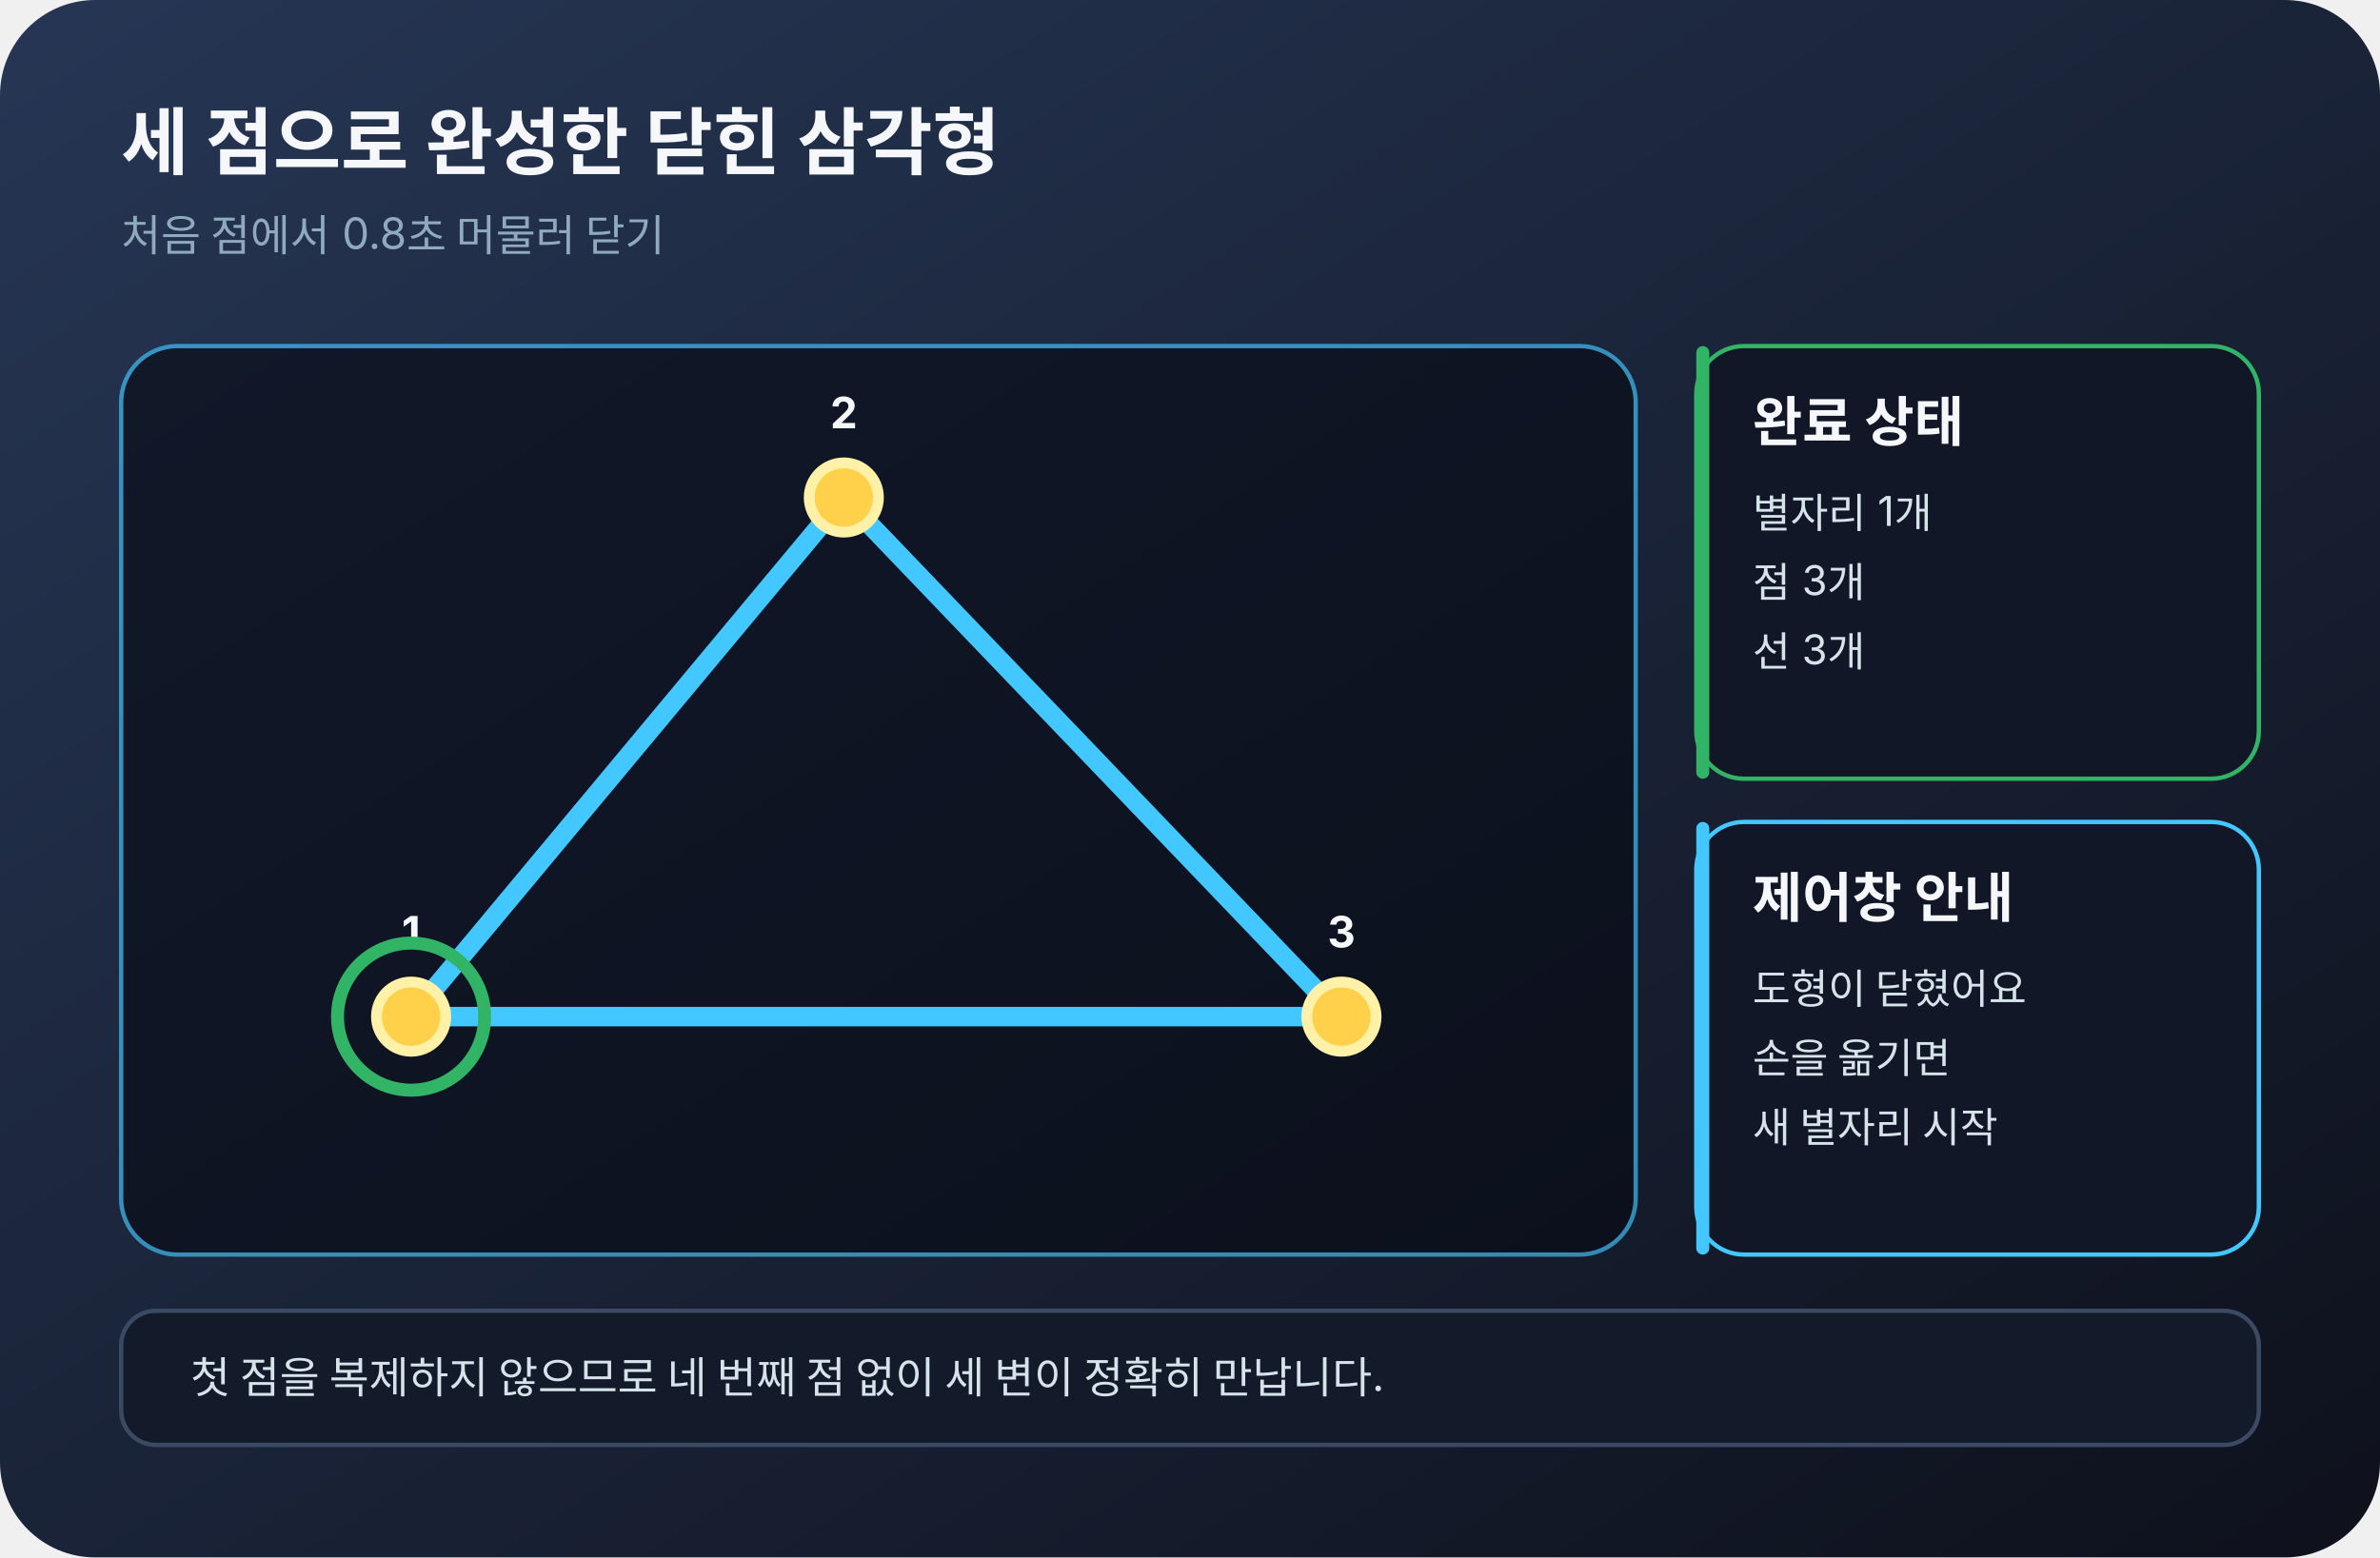
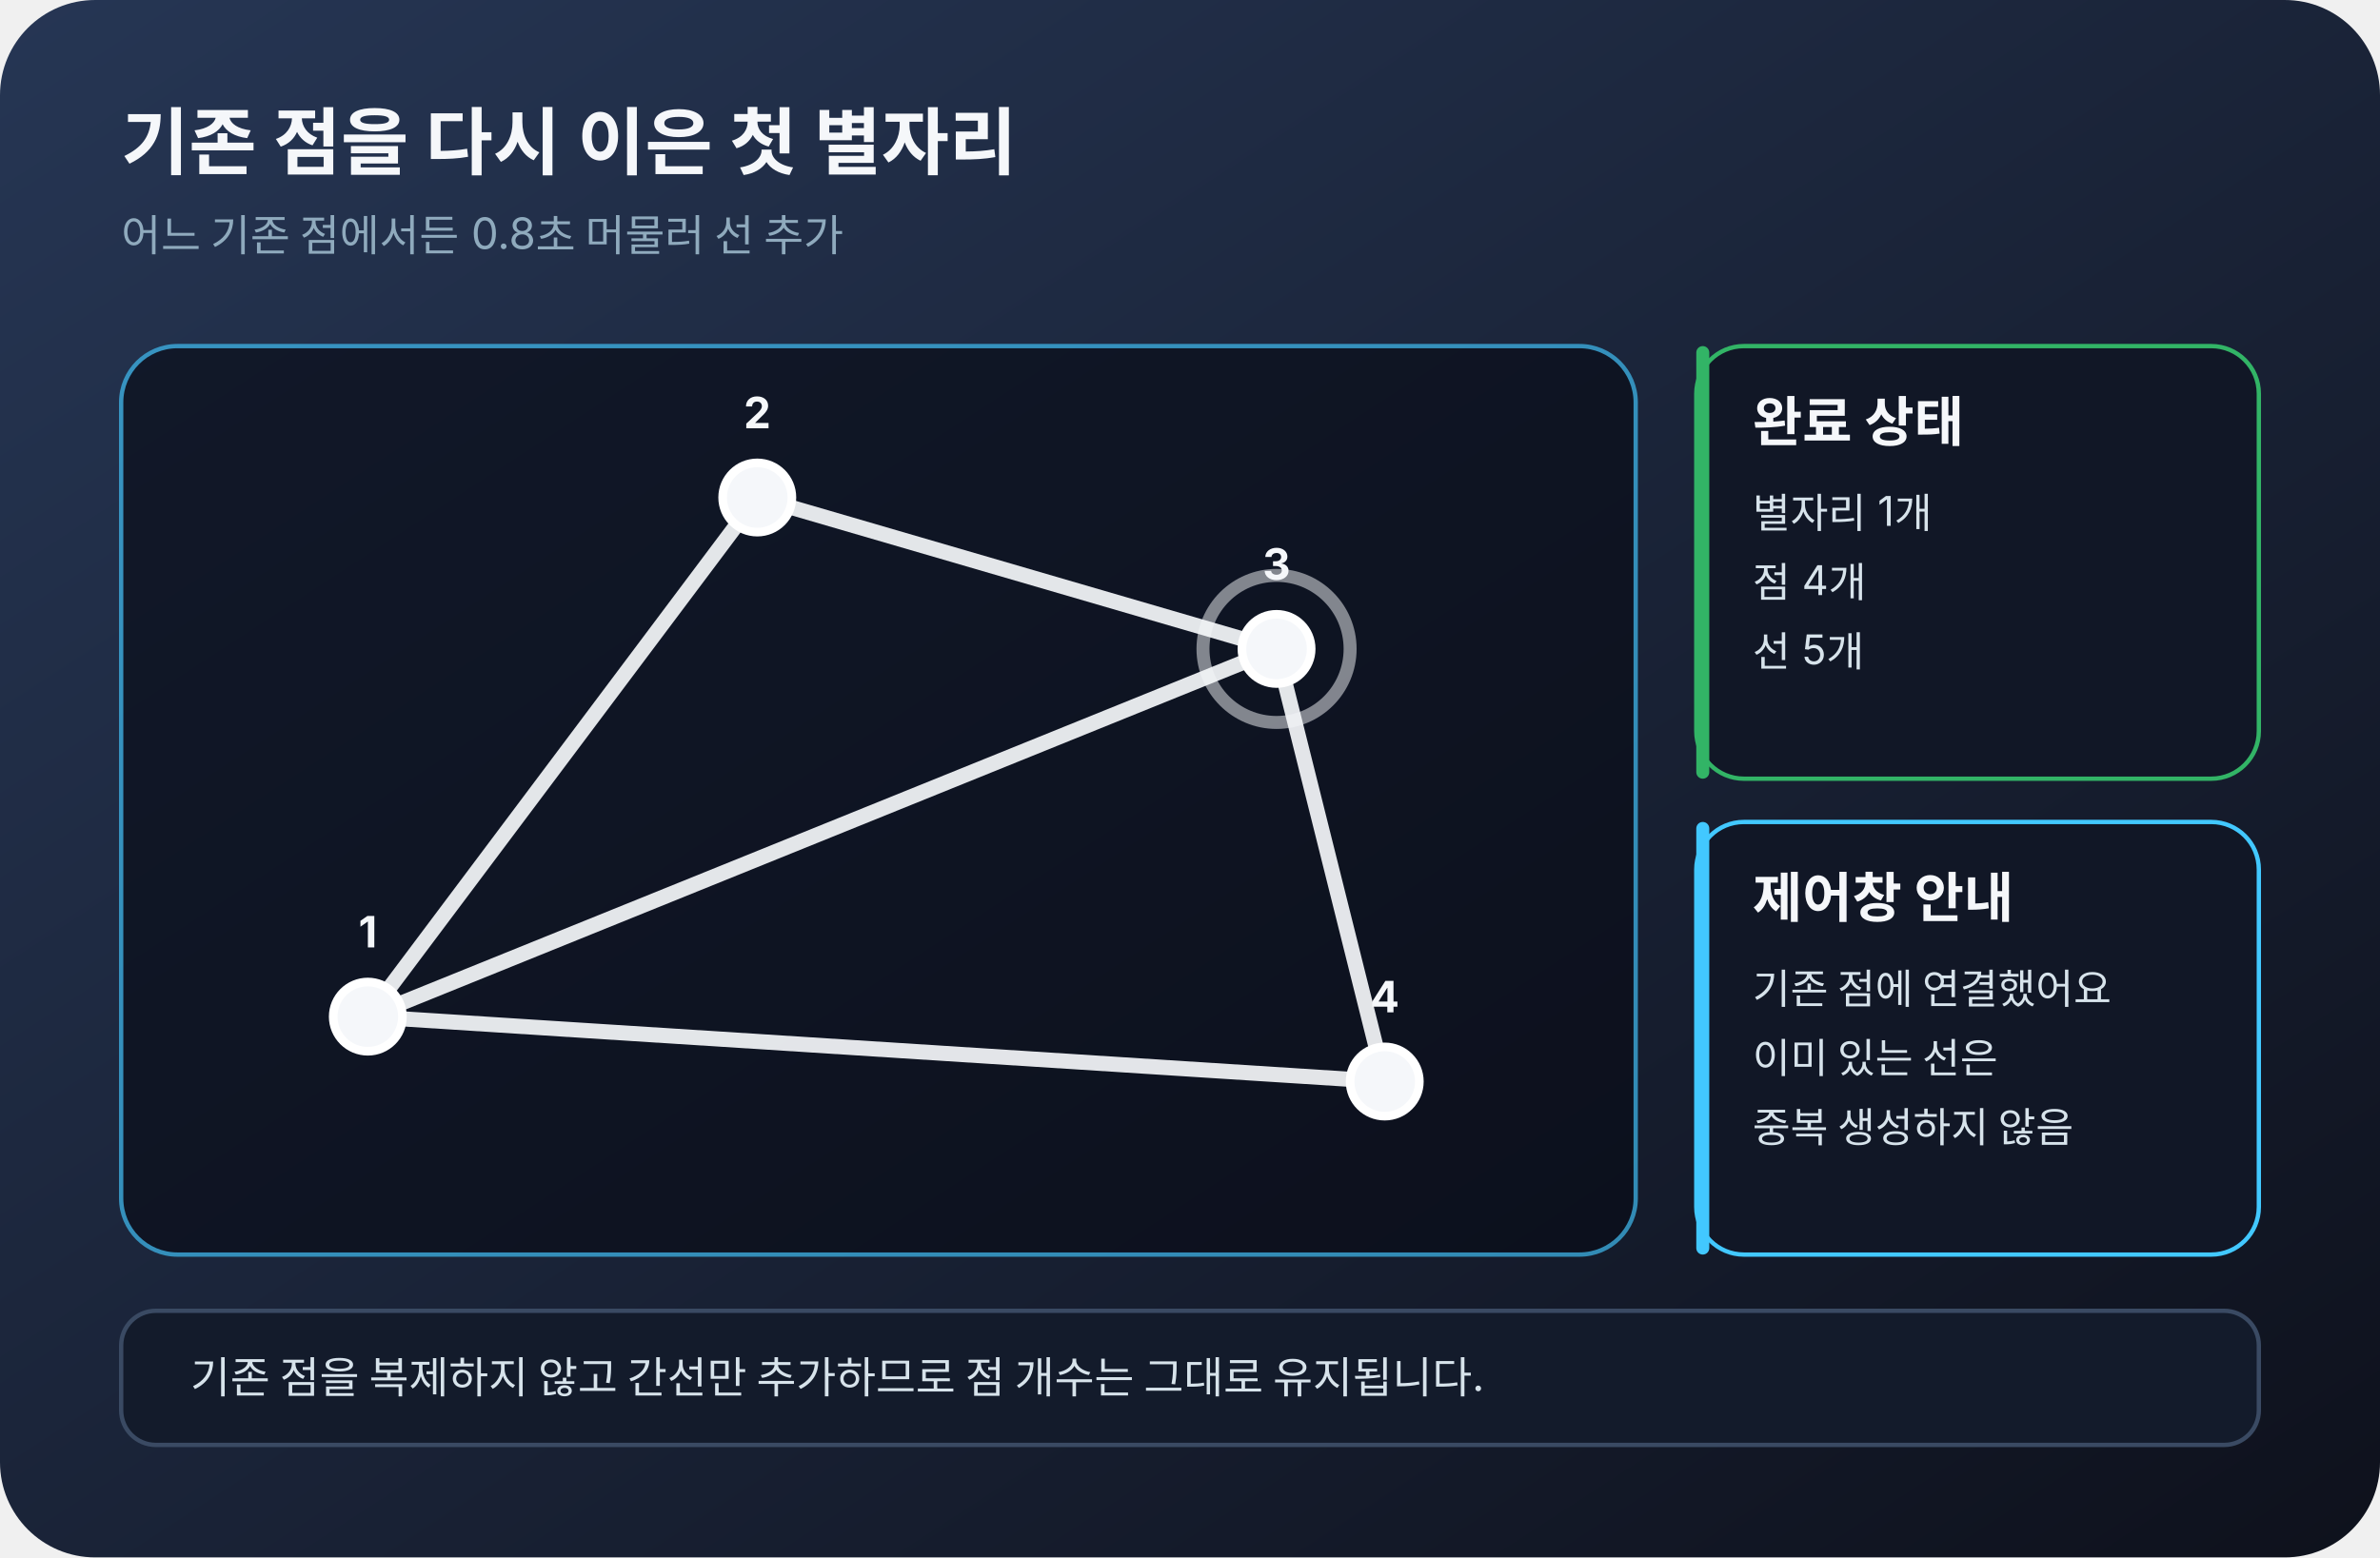
<svg xmlns="http://www.w3.org/2000/svg" width="1100" height="720" viewBox="0 0 1100 720" role="img" aria-labelledby="t d">
  <defs>
    <linearGradient id="bg" x1="0" y1="0" x2="1" y2="1">
      <stop stop-color="#263654" />
      <stop offset="1" stop-color="#0e111c" />
    </linearGradient>
    <linearGradient id="glass" x1="0" y1="0" x2="1" y2="1">
      <stop stop-color="#ffffff" stop-opacity=".22" />
      <stop offset="1" stop-color="#8adfff" stop-opacity=".07" />
    </linearGradient>
    <marker id="head" viewBox="0 0 12 12" refX="9" refY="6" markerWidth="7" markerHeight="7" orient="auto-start-reverse">
      <path d="M1 1 L11 6 L1 11 z" fill="#42c8ff" />
    </marker>
    <marker id="headw" viewBox="0 0 12 12" refX="9" refY="6" markerWidth="7" markerHeight="7" orient="auto-start-reverse">
      <path d="M1 1 L11 6 L1 11 z" fill="#8faabd" />
    </marker>
  </defs>
  <rect x="0" y="0" width="1100" height="720" rx="44" fill="url(#bg)" />
-   <text x="56" y="78" fill="#f5f7fa" font-family="-apple-system,'SF Pro Text','Apple SD Gothic Neo',sans-serif" font-size="34" font-weight="700" text-anchor="start">세 점으로 완성한 닫힌 삼각형</text>
-   <text x="56" y="116" fill="#8faabd" font-family="-apple-system,'SF Pro Text','Apple SD Gothic Neo',sans-serif" font-size="20" font-weight="400" text-anchor="start">처음 점에서 0.8초 머물러 닫기</text>
+   <text x="56" y="78" fill="#f5f7fa" font-family="-apple-system,'SF Pro Text','Apple SD Gothic Neo',sans-serif" font-size="34" font-weight="700" text-anchor="start">기존 점을 다시 이은 첫 별자리</text>
+   <text x="56" y="116" fill="#8faabd" font-family="-apple-system,'SF Pro Text','Apple SD Gothic Neo',sans-serif" font-size="20" font-weight="400" text-anchor="start">어느 기존 점에서든 0.8초 머물러 선 추가</text>
  <rect x="56" y="160" width="700" height="420" rx="26" fill="#070b15" stroke="#42c8ff" stroke-width="2" opacity="0.65" />
-   <line x1="190" y1="470" x2="390" y2="230" stroke="#42c8ff" stroke-width="9" stroke-linecap="round" />
-   <line x1="390" y1="230" x2="620" y2="470" stroke="#42c8ff" stroke-width="9" stroke-linecap="round" />
-   <line x1="620" y1="470" x2="190" y2="470" stroke="#42c8ff" stroke-width="9" stroke-linecap="round" />
-   <circle cx="190" cy="470" r="16" fill="#ffd14a" stroke="#fff1a8" stroke-width="5" />
-   <text x="190" y="438" fill="#f5f7fa" font-family="-apple-system,'SF Pro Text','Apple SD Gothic Neo',sans-serif" font-size="20" font-weight="700" text-anchor="middle">1</text>
-   <circle cx="390" cy="230" r="16" fill="#ffd14a" stroke="#fff1a8" stroke-width="5" />
-   <text x="390" y="198" fill="#f5f7fa" font-family="-apple-system,'SF Pro Text','Apple SD Gothic Neo',sans-serif" font-size="20" font-weight="700" text-anchor="middle">2</text>
-   <circle cx="620" cy="470" r="16" fill="#ffd14a" stroke="#fff1a8" stroke-width="5" />
-   <text x="620" y="438" fill="#f5f7fa" font-family="-apple-system,'SF Pro Text','Apple SD Gothic Neo',sans-serif" font-size="20" font-weight="700" text-anchor="middle">3</text>
-   <circle cx="190" cy="470" r="34" fill="none" stroke="#32b466" stroke-width="6" />
+   <line x1="170" y1="470" x2="350" y2="230" stroke="#f5f7fa" stroke-width="7" stroke-linecap="round" opacity=".92" />
+   <line x1="350" y1="230" x2="590" y2="300" stroke="#f5f7fa" stroke-width="7" stroke-linecap="round" opacity=".92" />
+   <line x1="590" y1="300" x2="640" y2="500" stroke="#f5f7fa" stroke-width="7" stroke-linecap="round" opacity=".92" />
+   <line x1="640" y1="500" x2="170" y2="470" stroke="#f5f7fa" stroke-width="7" stroke-linecap="round" opacity=".92" />
+   <line x1="170" y1="470" x2="590" y2="300" stroke="#f5f7fa" stroke-width="7" stroke-linecap="round" opacity=".92" />
+   <circle cx="170" cy="470" r="16" fill="#f5f7fa" stroke="#ffffff" stroke-width="4" />
+   <text x="170" y="438" fill="#f5f7fa" font-family="-apple-system,'SF Pro Text','Apple SD Gothic Neo',sans-serif" font-size="20" font-weight="700" text-anchor="middle">1</text>
+   <circle cx="350" cy="230" r="16" fill="#f5f7fa" stroke="#ffffff" stroke-width="4" />
+   <text x="350" y="198" fill="#f5f7fa" font-family="-apple-system,'SF Pro Text','Apple SD Gothic Neo',sans-serif" font-size="20" font-weight="700" text-anchor="middle">2</text>
+   <circle cx="590" cy="300" r="16" fill="#f5f7fa" stroke="#ffffff" stroke-width="4" />
+   <text x="590" y="268" fill="#f5f7fa" font-family="-apple-system,'SF Pro Text','Apple SD Gothic Neo',sans-serif" font-size="20" font-weight="700" text-anchor="middle">3</text>
+   <circle cx="640" cy="500" r="16" fill="#f5f7fa" stroke="#ffffff" stroke-width="4" />
+   <text x="640" y="468" fill="#f5f7fa" font-family="-apple-system,'SF Pro Text','Apple SD Gothic Neo',sans-serif" font-size="20" font-weight="700" text-anchor="middle">4</text>
+   <circle cx="590" cy="300" r="34" fill="none" stroke="#f5f7fa" stroke-width="6" opacity=".5" />
  <rect x="784" y="160" width="260" height="200" rx="22" fill="#111726" stroke="#32b466" stroke-width="2" />
  <rect x="784" y="160" width="6" height="200" rx="3" fill="#32b466" />
  <text x="810" y="204" fill="#f5f7fa" font-family="-apple-system,'SF Pro Text','Apple SD Gothic Neo',sans-serif" font-size="25" font-weight="650" text-anchor="start">완료 상태</text>
  <text x="810" y="244" fill="#d7e3eb" font-family="-apple-system,'SF Pro Text','Apple SD Gothic Neo',sans-serif" font-size="19" font-weight="400" text-anchor="start">별자리 1개</text>
-   <text x="810" y="276" fill="#d7e3eb" font-family="-apple-system,'SF Pro Text','Apple SD Gothic Neo',sans-serif" font-size="19" font-weight="400" text-anchor="start">점 3개</text>
-   <text x="810" y="308" fill="#d7e3eb" font-family="-apple-system,'SF Pro Text','Apple SD Gothic Neo',sans-serif" font-size="19" font-weight="400" text-anchor="start">선 3개</text>
+   <text x="810" y="276" fill="#d7e3eb" font-family="-apple-system,'SF Pro Text','Apple SD Gothic Neo',sans-serif" font-size="19" font-weight="400" text-anchor="start">점 4개</text>
+   <text x="810" y="308" fill="#d7e3eb" font-family="-apple-system,'SF Pro Text','Apple SD Gothic Neo',sans-serif" font-size="19" font-weight="400" text-anchor="start">선 5개</text>
  <rect x="784" y="380" width="260" height="200" rx="22" fill="#111726" stroke="#42c8ff" stroke-width="2" />
  <rect x="784" y="380" width="6" height="200" rx="3" fill="#42c8ff" />
  <text x="810" y="424" fill="#f5f7fa" font-family="-apple-system,'SF Pro Text','Apple SD Gothic Neo',sans-serif" font-size="25" font-weight="650" text-anchor="start">제어창 안내</text>
-   <text x="810" y="464" fill="#d7e3eb" font-family="-apple-system,'SF Pro Text','Apple SD Gothic Neo',sans-serif" font-size="19" font-weight="400" text-anchor="start">도형이 닫혔어요</text>
-   <text x="810" y="496" fill="#d7e3eb" font-family="-apple-system,'SF Pro Text','Apple SD Gothic Neo',sans-serif" font-size="19" font-weight="400" text-anchor="start">손을 옮기면</text>
-   <text x="810" y="528" fill="#d7e3eb" font-family="-apple-system,'SF Pro Text','Apple SD Gothic Neo',sans-serif" font-size="19" font-weight="400" text-anchor="start">새 별자리 시작</text>
+   <text x="810" y="464" fill="#d7e3eb" font-family="-apple-system,'SF Pro Text','Apple SD Gothic Neo',sans-serif" font-size="19" font-weight="400" text-anchor="start">기존 점에 연결했어요</text>
+   <text x="810" y="496" fill="#d7e3eb" font-family="-apple-system,'SF Pro Text','Apple SD Gothic Neo',sans-serif" font-size="19" font-weight="400" text-anchor="start">이미 있는 선은</text>
+   <text x="810" y="528" fill="#d7e3eb" font-family="-apple-system,'SF Pro Text','Apple SD Gothic Neo',sans-serif" font-size="19" font-weight="400" text-anchor="start">중복 생성하지 않음</text>
  <rect x="56" y="606" width="988" height="62" rx="16" fill="#131b2b" stroke="#3a4a63" stroke-width="2" />
-   <text x="88" y="644" fill="#d7e3eb" font-family="-apple-system,'SF Pro Text','Apple SD Gothic Neo',sans-serif" font-size="20" font-weight="400" text-anchor="start">첫 점을 복제하지 않으므로 네 번째 점 없이 세 변이 정확히 만납니다.</text>
+   <text x="88" y="644" fill="#d7e3eb" font-family="-apple-system,'SF Pro Text','Apple SD Gothic Neo',sans-serif" font-size="20" font-weight="400" text-anchor="start">기존 점을 복제하지 않고 간선만 추가하므로 점 개수는 그대로 유지됩니다.</text>
</svg>
